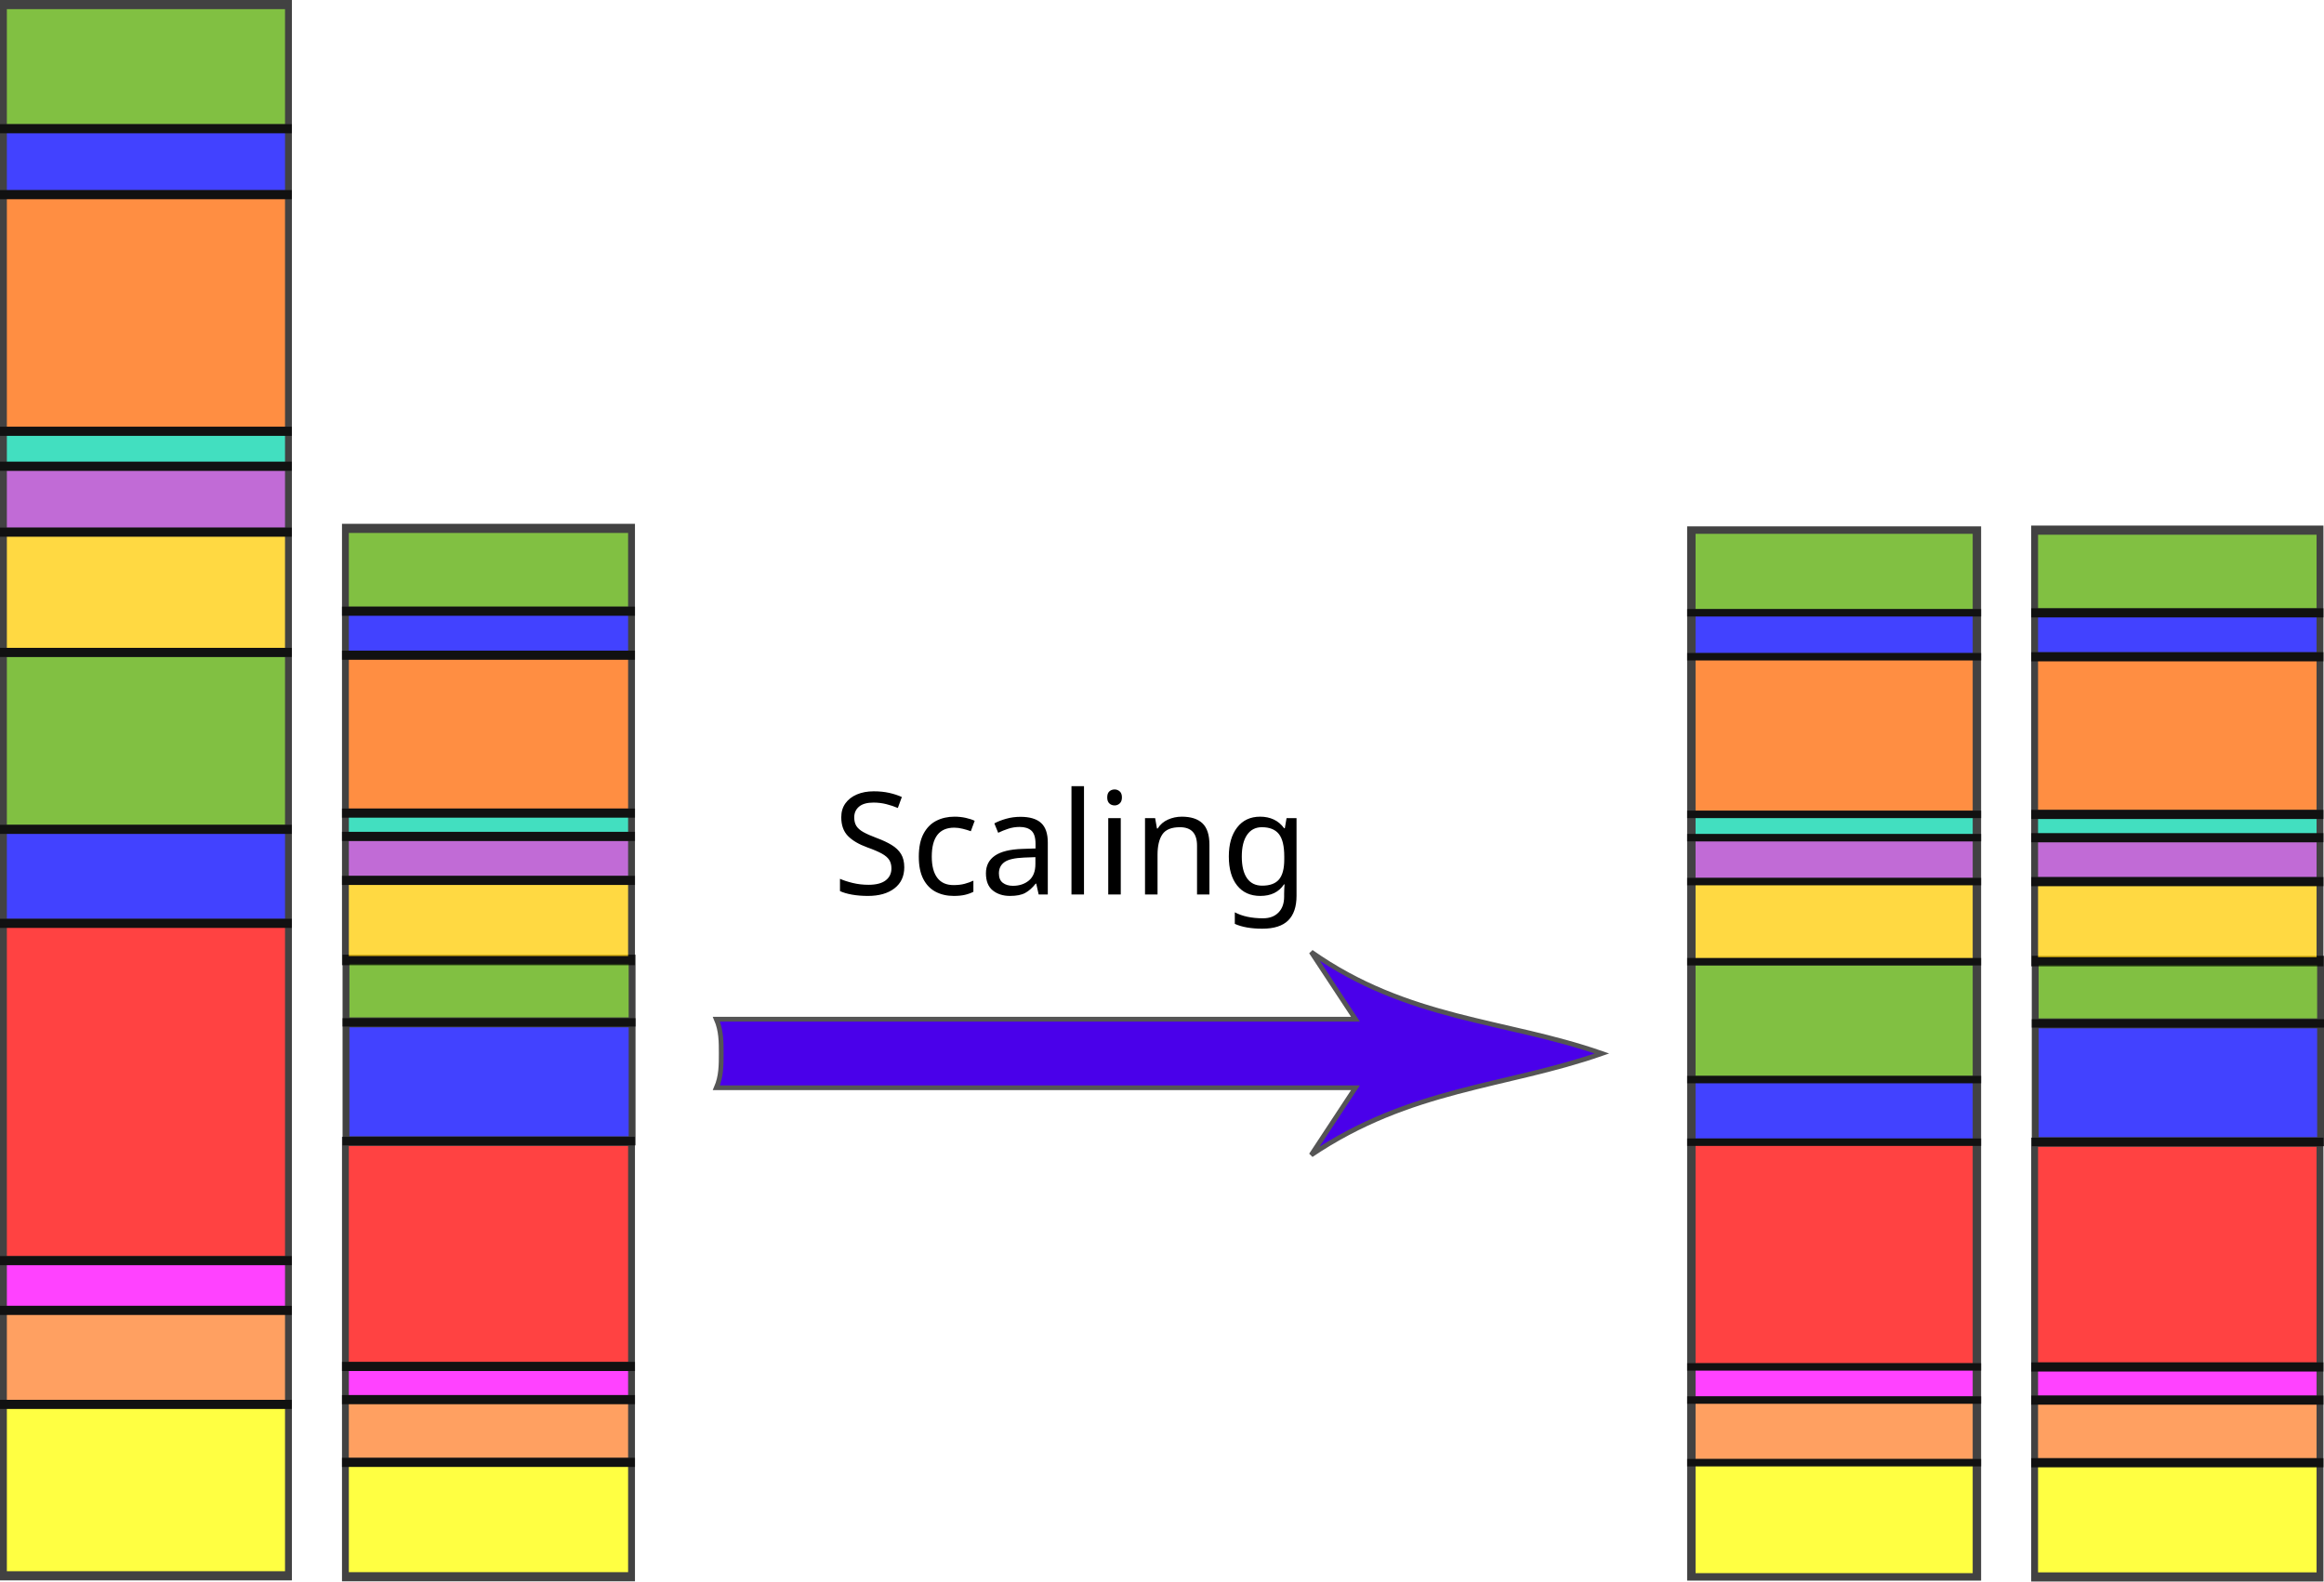
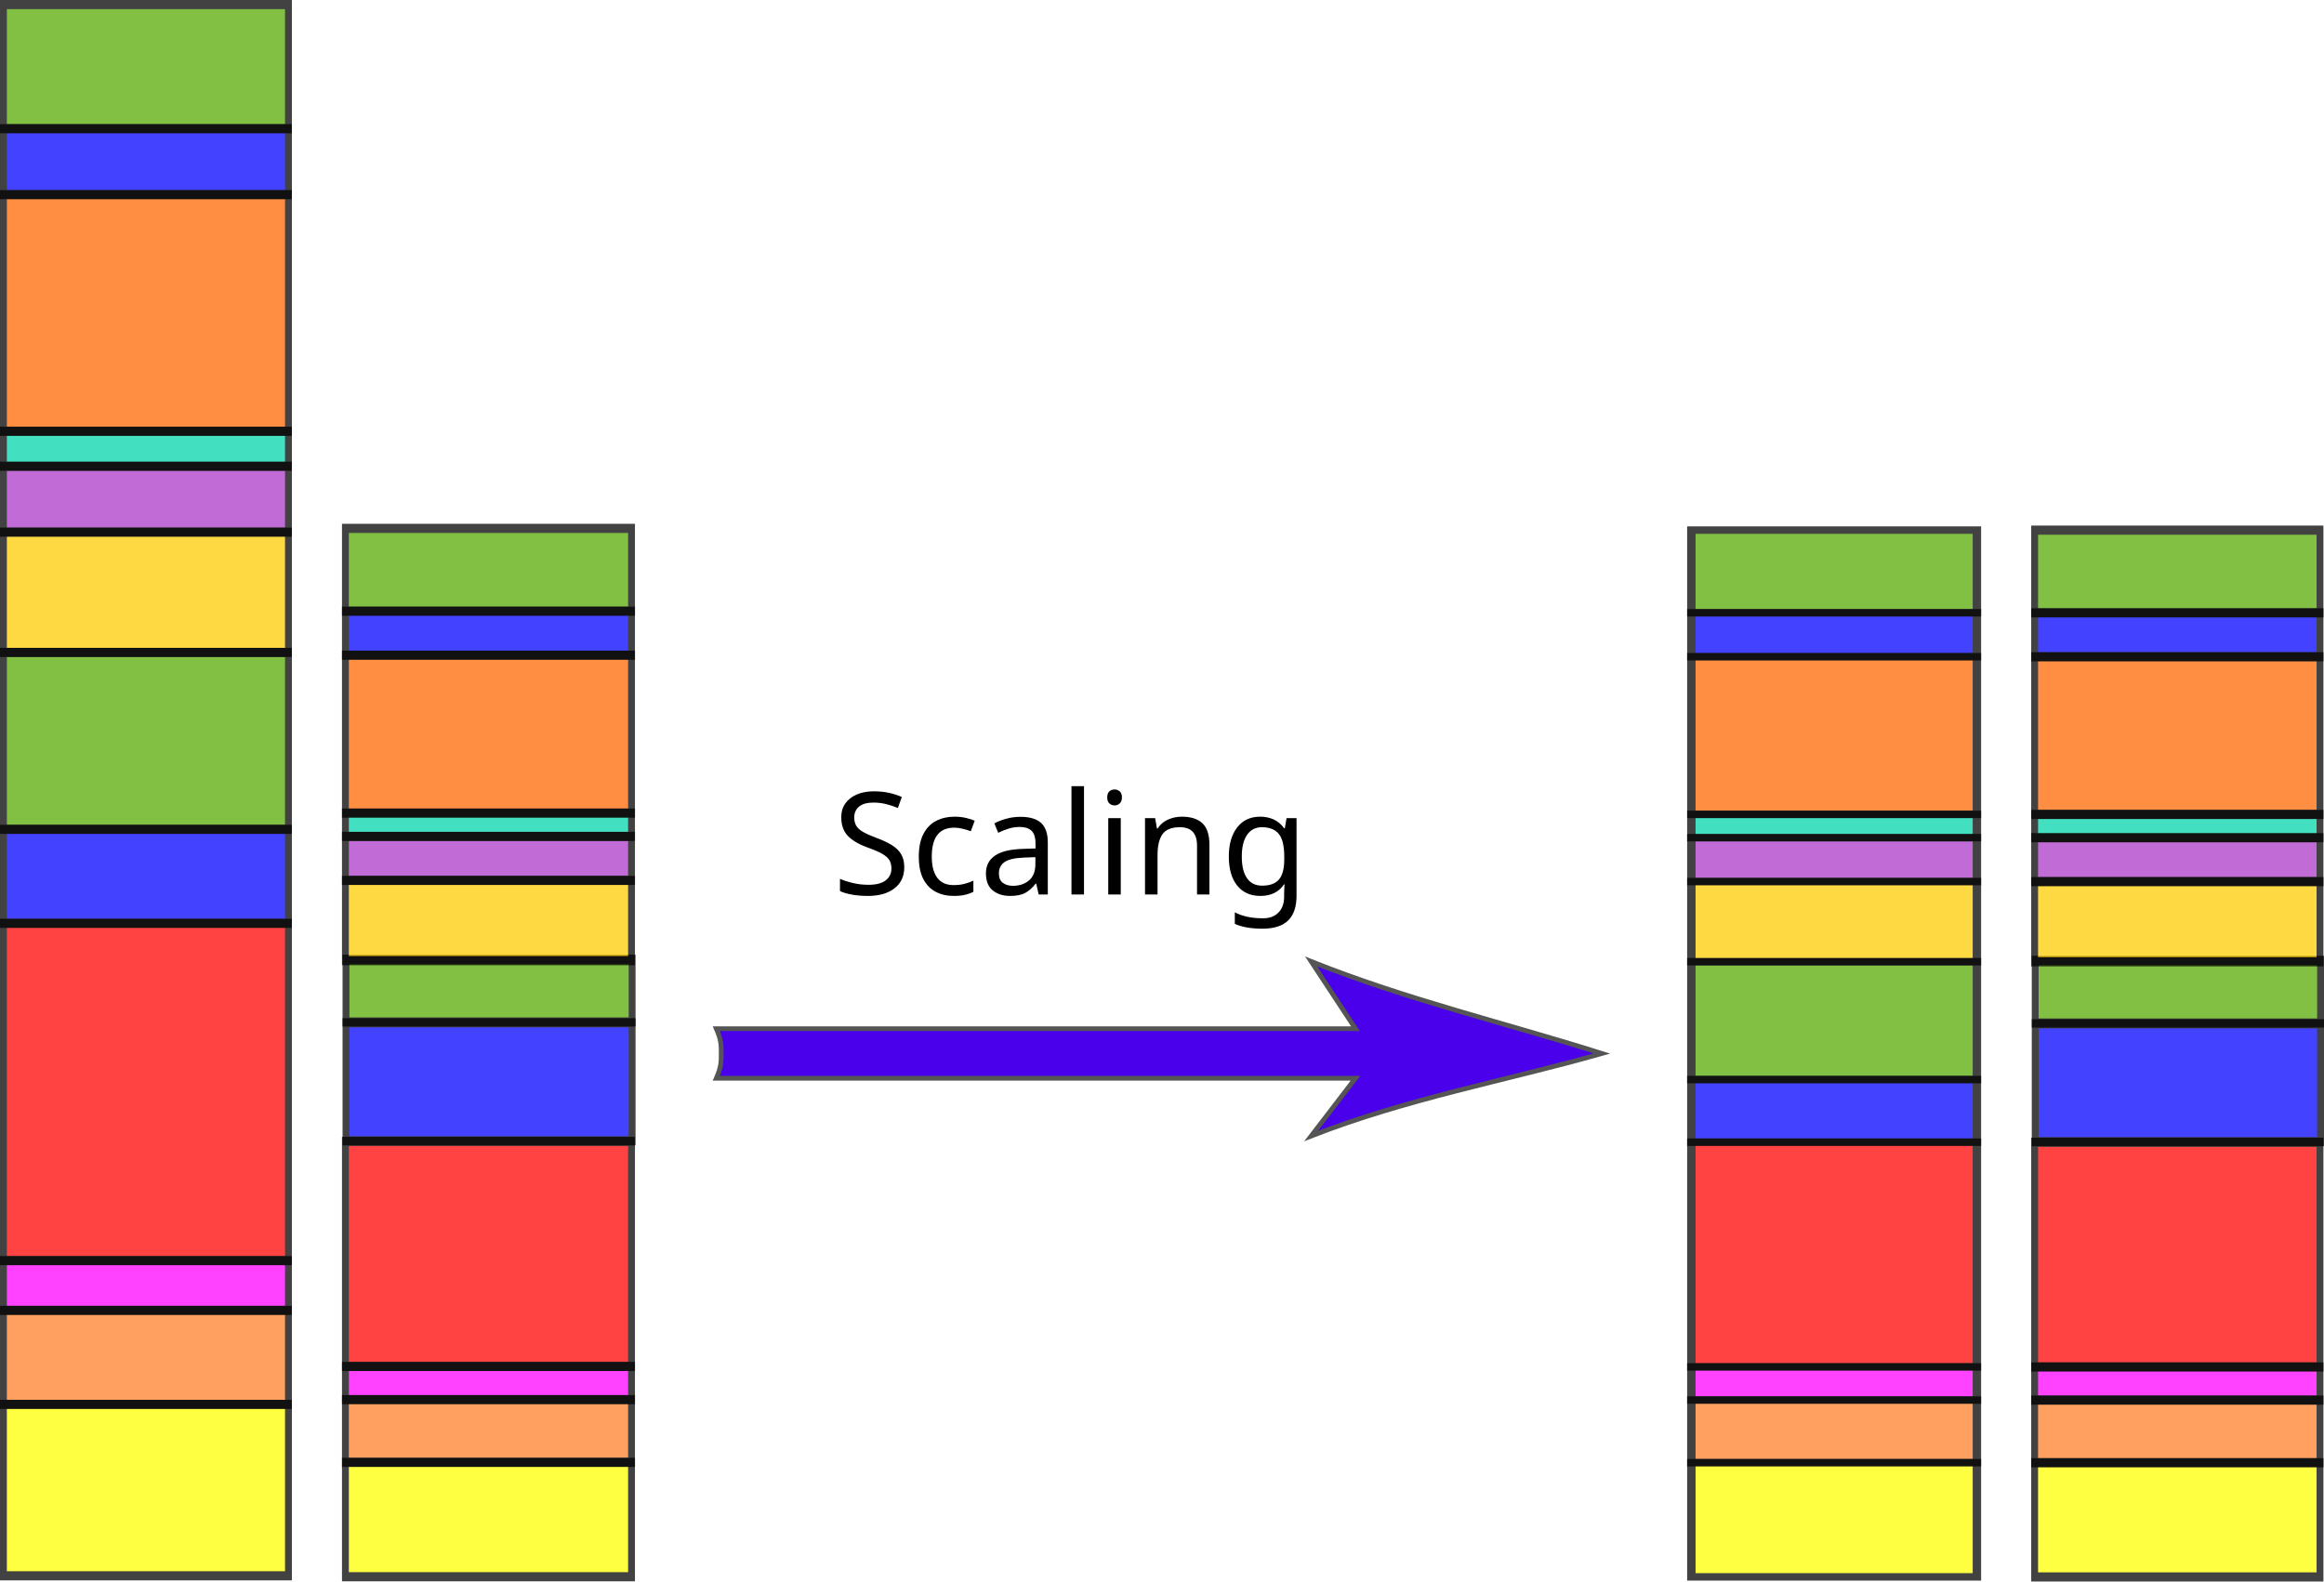
<svg xmlns="http://www.w3.org/2000/svg" width="414.128mm" height="281.85mm" viewBox="0 0 1467.382 998.68" id="svg23246" version="1.1">
  <defs id="defs23248" />
  <g id="layer1" transform="translate(882.1396,181.8773)">
    <g id="g25228" transform="matrix(0.9994614,0,0,1.33077,-364.7743,-269.558)" style="stroke-width:4.335;stroke-miterlimit:4;stroke-dasharray:none">
      <rect y="287.109" x="-515.476" height="31.293" width="180.06" id="rect23876" style="opacity:0.74;fill:#ab37c8;fill-opacity:1;stroke:#000000;stroke-width:4.335;stroke-miterlimit:4;stroke-dasharray:none;stroke-opacity:1" />
      <rect y="375.467" x="-515.476" height="83.96" width="180.06" id="rect23254" style="opacity:0.74;fill:#55aa00;fill-opacity:1;stroke:#000000;stroke-width:4.335;stroke-miterlimit:4;stroke-dasharray:none;stroke-opacity:1" />
      <rect style="opacity:0.74;fill:#0000ff;fill-opacity:1;stroke:#000000;stroke-width:4.335;stroke-miterlimit:4;stroke-dasharray:none;stroke-opacity:1" id="rect23256" width="180.06" height="44.604" x="-515.476" y="459.427" />
      <rect y="504.031" x="-515.476" height="160.049" width="180.06" id="rect23258" style="opacity:0.74;fill:#ff0000;fill-opacity:1;stroke:#000000;stroke-width:4.335;stroke-miterlimit:4;stroke-dasharray:none;stroke-opacity:1" />
      <rect style="opacity:0.74;fill:#ff00ff;fill-opacity:1;stroke:#000000;stroke-width:4.335;stroke-miterlimit:4;stroke-dasharray:none;stroke-opacity:1" id="rect23800" width="180.06" height="23.614" x="-515.476" y="664.08" />
      <rect y="687.694" x="-515.476" height="44.604" width="180.06" id="rect23802" style="opacity:0.74;fill:#ff7f2a;fill-opacity:1;stroke:#000000;stroke-width:4.335;stroke-miterlimit:4;stroke-dasharray:none;stroke-opacity:1" />
      <rect style="opacity:0.74;fill:#ffff00;fill-opacity:1;stroke:#000000;stroke-width:4.335;stroke-miterlimit:4;stroke-dasharray:none;stroke-opacity:1" id="rect23804" width="180.06" height="81.336" x="-515.476" y="732.297" />
      <rect style="opacity:0.74;fill:#55aa00;fill-opacity:1;stroke:#000000;stroke-width:4.335;stroke-miterlimit:4;stroke-dasharray:none;stroke-opacity:1" id="rect23848" width="180.06" height="58.905" x="-515.476" y="68.055" />
      <rect y="126.96" x="-515.476" height="31.293" width="180.06" id="rect23850" style="opacity:0.74;fill:#0000ff;fill-opacity:1;stroke:#000000;stroke-width:4.335;stroke-miterlimit:4;stroke-dasharray:none;stroke-opacity:1" />
      <rect style="opacity:0.74;fill:#ff6600;fill-opacity:1;stroke:#000000;stroke-width:4.335;stroke-miterlimit:4;stroke-dasharray:none;stroke-opacity:1" id="rect23852" width="180.06" height="112.288" x="-515.476" y="158.254" />
      <rect y="270.542" x="-515.476" height="16.567" width="180.06" id="rect23856" style="opacity:0.74;fill:#00d4aa;fill-opacity:1;stroke:#000000;stroke-width:4.335;stroke-miterlimit:4;stroke-dasharray:none;stroke-opacity:1" />
      <rect y="318.403" x="-515.476" height="57.065" width="180.06" id="rect23860" style="opacity:0.74;fill:#ffcc00;fill-opacity:1;stroke:#000000;stroke-width:4.335;stroke-miterlimit:4;stroke-dasharray:none;stroke-opacity:1" />
    </g>
    <g id="g4202">
      <g style="stroke-width:4.335;stroke-miterlimit:4;stroke-dasharray:none" transform="matrix(0.9994614,0,0,1.33077,-364.7743,-269.558)" id="g25214">
        <rect y="462.77" x="-299.43" height="20.879" width="180.752" id="rect25056" style="opacity:0.74;fill:#ab37c8;fill-opacity:1;stroke:#000000;stroke-width:4.335;stroke-miterlimit:4;stroke-dasharray:none;stroke-opacity:1" />
        <rect y="551.203" x="-299.07" height="56.019" width="180.752" id="rect25058" style="opacity:0.74;fill:#0000ff;fill-opacity:1;stroke:#000000;stroke-width:4.335;stroke-miterlimit:4;stroke-dasharray:none;stroke-opacity:1" />
        <rect style="opacity:0.74;fill:#55aa00;fill-opacity:1;stroke:#000000;stroke-width:4.335;stroke-miterlimit:4;stroke-dasharray:none;stroke-opacity:1" id="rect25060" width="180.752" height="29.76" x="-299.07" y="521.076" />
        <rect y="607.503" x="-299.43" height="106.787" width="180.752" id="rect25062" style="opacity:0.74;fill:#ff0000;fill-opacity:1;stroke:#000000;stroke-width:4.335;stroke-miterlimit:4;stroke-dasharray:none;stroke-opacity:1" />
        <rect style="opacity:0.74;fill:#ff00ff;fill-opacity:1;stroke:#000000;stroke-width:4.335;stroke-miterlimit:4;stroke-dasharray:none;stroke-opacity:1" id="rect25064" width="180.752" height="15.755" x="-299.43" y="714.29" />
        <rect y="730.046" x="-299.43" height="29.76" width="180.752" id="rect25066" style="opacity:0.74;fill:#ff7f2a;fill-opacity:1;stroke:#000000;stroke-width:4.335;stroke-miterlimit:4;stroke-dasharray:none;stroke-opacity:1" />
        <rect style="opacity:0.74;fill:#ffff00;fill-opacity:1;stroke:#000000;stroke-width:4.335;stroke-miterlimit:4;stroke-dasharray:none;stroke-opacity:1" id="rect25068" width="180.752" height="54.269" x="-299.43" y="759.806" />
        <rect style="opacity:0.74;fill:#55aa00;fill-opacity:1;stroke:#000000;stroke-width:4.335;stroke-miterlimit:4;stroke-dasharray:none;stroke-opacity:1" id="rect25070" width="180.752" height="39.303" x="-299.43" y="316.613" />
        <rect y="355.916" x="-299.43" height="20.879" width="180.752" id="rect25072" style="opacity:0.74;fill:#0000ff;fill-opacity:1;stroke:#000000;stroke-width:4.335;stroke-miterlimit:4;stroke-dasharray:none;stroke-opacity:1" />
        <rect style="opacity:0.74;fill:#ff6600;fill-opacity:1;stroke:#000000;stroke-width:4.335;stroke-miterlimit:4;stroke-dasharray:none;stroke-opacity:1" id="rect25074" width="180.752" height="74.92" x="-299.43" y="376.795" />
        <rect y="451.716" x="-299.43" height="11.054" width="180.752" id="rect25076" style="opacity:0.74;fill:#00d4aa;fill-opacity:1;stroke:#000000;stroke-width:4.335;stroke-miterlimit:4;stroke-dasharray:none;stroke-opacity:1" />
        <rect y="483.649" x="-299.43" height="38.074" width="180.752" id="rect25078" style="opacity:0.74;fill:#ffcc00;fill-opacity:1;stroke:#000000;stroke-width:4.335;stroke-miterlimit:4;stroke-dasharray:none;stroke-opacity:1" />
      </g>
      <g style="stroke-width:5.307;stroke-miterlimit:4;stroke-dasharray:none" transform="matrix(1.00134,0,0,0.8865888,701.9543,92.52129)" id="g25242">
        <rect y="287.109" x="-515.476" height="31.293" width="180.06" id="rect25244" style="opacity:0.74;fill:#ab37c8;fill-opacity:1;stroke:#000000;stroke-width:5.307;stroke-miterlimit:4;stroke-dasharray:none;stroke-opacity:1" />
        <rect y="375.467" x="-515.476" height="83.96" width="180.06" id="rect25246" style="opacity:0.74;fill:#55aa00;fill-opacity:1;stroke:#000000;stroke-width:5.307;stroke-miterlimit:4;stroke-dasharray:none;stroke-opacity:1" />
        <rect style="opacity:0.74;fill:#0000ff;fill-opacity:1;stroke:#000000;stroke-width:5.307;stroke-miterlimit:4;stroke-dasharray:none;stroke-opacity:1" id="rect25248" width="180.06" height="44.604" x="-515.476" y="459.427" />
        <rect y="504.031" x="-515.476" height="160.049" width="180.06" id="rect25250" style="opacity:0.74;fill:#ff0000;fill-opacity:1;stroke:#000000;stroke-width:5.307;stroke-miterlimit:4;stroke-dasharray:none;stroke-opacity:1" />
        <rect style="opacity:0.74;fill:#ff00ff;fill-opacity:1;stroke:#000000;stroke-width:5.307;stroke-miterlimit:4;stroke-dasharray:none;stroke-opacity:1" id="rect25252" width="180.06" height="23.614" x="-515.476" y="664.08" />
        <rect y="687.694" x="-515.476" height="44.604" width="180.06" id="rect25254" style="opacity:0.74;fill:#ff7f2a;fill-opacity:1;stroke:#000000;stroke-width:5.307;stroke-miterlimit:4;stroke-dasharray:none;stroke-opacity:1" />
        <rect style="opacity:0.74;fill:#ffff00;fill-opacity:1;stroke:#000000;stroke-width:5.307;stroke-miterlimit:4;stroke-dasharray:none;stroke-opacity:1" id="rect25256" width="180.06" height="81.336" x="-515.476" y="732.297" />
        <rect style="opacity:0.74;fill:#55aa00;fill-opacity:1;stroke:#000000;stroke-width:5.307;stroke-miterlimit:4;stroke-dasharray:none;stroke-opacity:1" id="rect25258" width="180.06" height="58.905" x="-515.476" y="68.055" />
        <rect y="126.96" x="-515.476" height="31.293" width="180.06" id="rect25260" style="opacity:0.74;fill:#0000ff;fill-opacity:1;stroke:#000000;stroke-width:5.307;stroke-miterlimit:4;stroke-dasharray:none;stroke-opacity:1" />
        <rect style="opacity:0.74;fill:#ff6600;fill-opacity:1;stroke:#000000;stroke-width:5.307;stroke-miterlimit:4;stroke-dasharray:none;stroke-opacity:1" id="rect25262" width="180.06" height="112.288" x="-515.476" y="158.254" />
        <rect y="270.542" x="-515.476" height="16.567" width="180.06" id="rect25264" style="opacity:0.74;fill:#00d4aa;fill-opacity:1;stroke:#000000;stroke-width:5.307;stroke-miterlimit:4;stroke-dasharray:none;stroke-opacity:1" />
        <rect y="318.403" x="-515.476" height="57.065" width="180.06" id="rect25266" style="opacity:0.74;fill:#ffcc00;fill-opacity:1;stroke:#000000;stroke-width:5.307;stroke-miterlimit:4;stroke-dasharray:none;stroke-opacity:1" />
      </g>
    </g>
    <g id="g25268" transform="matrix(0.9968454,0,0,1.328791,701.0214,-267.8195)" style="stroke-width:4.344;stroke-miterlimit:4;stroke-dasharray:none">
      <rect y="462.77" x="-299.43" height="20.879" width="180.752" id="rect25270" style="opacity:0.74;fill:#ab37c8;fill-opacity:1;stroke:#000000;stroke-width:4.344;stroke-miterlimit:4;stroke-dasharray:none;stroke-opacity:1" />
      <rect y="551.203" x="-299.07" height="56.019" width="180.752" id="rect25272" style="opacity:0.74;fill:#0000ff;fill-opacity:1;stroke:#000000;stroke-width:4.344;stroke-miterlimit:4;stroke-dasharray:none;stroke-opacity:1" />
      <rect style="opacity:0.74;fill:#55aa00;fill-opacity:1;stroke:#000000;stroke-width:4.344;stroke-miterlimit:4;stroke-dasharray:none;stroke-opacity:1" id="rect25274" width="180.752" height="29.76" x="-299.07" y="521.076" />
      <rect y="607.503" x="-299.43" height="106.787" width="180.752" id="rect25276" style="opacity:0.74;fill:#ff0000;fill-opacity:1;stroke:#000000;stroke-width:4.344;stroke-miterlimit:4;stroke-dasharray:none;stroke-opacity:1" />
      <rect style="opacity:0.74;fill:#ff00ff;fill-opacity:1;stroke:#000000;stroke-width:4.344;stroke-miterlimit:4;stroke-dasharray:none;stroke-opacity:1" id="rect25278" width="180.752" height="15.755" x="-299.43" y="714.29" />
      <rect y="730.046" x="-299.43" height="29.76" width="180.752" id="rect25280" style="opacity:0.74;fill:#ff7f2a;fill-opacity:1;stroke:#000000;stroke-width:4.344;stroke-miterlimit:4;stroke-dasharray:none;stroke-opacity:1" />
      <rect style="opacity:0.74;fill:#ffff00;fill-opacity:1;stroke:#000000;stroke-width:4.344;stroke-miterlimit:4;stroke-dasharray:none;stroke-opacity:1" id="rect25282" width="180.752" height="54.269" x="-299.43" y="759.806" />
      <rect style="opacity:0.74;fill:#55aa00;fill-opacity:1;stroke:#000000;stroke-width:4.344;stroke-miterlimit:4;stroke-dasharray:none;stroke-opacity:1" id="rect25284" width="180.752" height="39.303" x="-299.43" y="316.613" />
      <rect y="355.916" x="-299.43" height="20.879" width="180.752" id="rect25286" style="opacity:0.74;fill:#0000ff;fill-opacity:1;stroke:#000000;stroke-width:4.344;stroke-miterlimit:4;stroke-dasharray:none;stroke-opacity:1" />
      <rect style="opacity:0.74;fill:#ff6600;fill-opacity:1;stroke:#000000;stroke-width:4.344;stroke-miterlimit:4;stroke-dasharray:none;stroke-opacity:1" id="rect25288" width="180.752" height="74.92" x="-299.43" y="376.795" />
      <rect y="451.716" x="-299.43" height="11.054" width="180.752" id="rect25290" style="opacity:0.74;fill:#00d4aa;fill-opacity:1;stroke:#000000;stroke-width:4.344;stroke-miterlimit:4;stroke-dasharray:none;stroke-opacity:1" />
      <rect y="483.649" x="-299.43" height="38.074" width="180.752" id="rect25292" style="opacity:0.74;fill:#ffcc00;fill-opacity:1;stroke:#000000;stroke-width:4.344;stroke-miterlimit:4;stroke-dasharray:none;stroke-opacity:1" />
    </g>
-     <path style="opacity:1;fill:#4a00ea;fill-opacity:1;stroke:#555555;stroke-width:3;stroke-miterlimit:4;stroke-dasharray:none;stroke-opacity:1" d="m -54.259,419.269 27.97,42.459 -403.55,0 c 3.11,7.214 3.079,14.354 3.079,21.641 0,7.286 0.031,14.427 -3.079,21.641 l 403.55,0 -27.97,42.459 C 8.49,505.126 68.131,504.736 129.325,483.369 68.13,462.003 6.935,462.391 -54.259,419.269 Z" id="rect4185" />
+     <path style="opacity:1;fill:#4a00ea;fill-opacity:1;stroke:#555555;stroke-width:3;stroke-miterlimit:4;stroke-dasharray:none;stroke-opacity:1" d="m -54.259,425.269 27.97,42.459 -403.55,0 c 3.11,7.214 3.079,10.327 3.079,15.641 0,5.314 0.031,8.427 -3.079,15.641 l 403.55,0 -27.97,36.459 C 6.936,511.618 68.13,500.735 129.325,483.369 68.13,464.002 6.936,449.679 -54.259,425.269 Z" id="rect4185" />
    <text xml:space="preserve" style="font-style:normal;font-weight:normal;font-size:90px;line-height:125%;font-family:sans-serif;text-align:center;letter-spacing:0px;word-spacing:0px;text-anchor:middle;fill:#000000;fill-opacity:1;stroke:none;stroke-width:1px;stroke-linecap:butt;stroke-linejoin:miter;stroke-opacity:1" x="-147.611" y="382.972" id="text4198">
      <tspan id="tspan4200" x="-147.611" y="382.972" style="font-size:90px">Scaling</tspan>
    </text>
  </g>
</svg>
